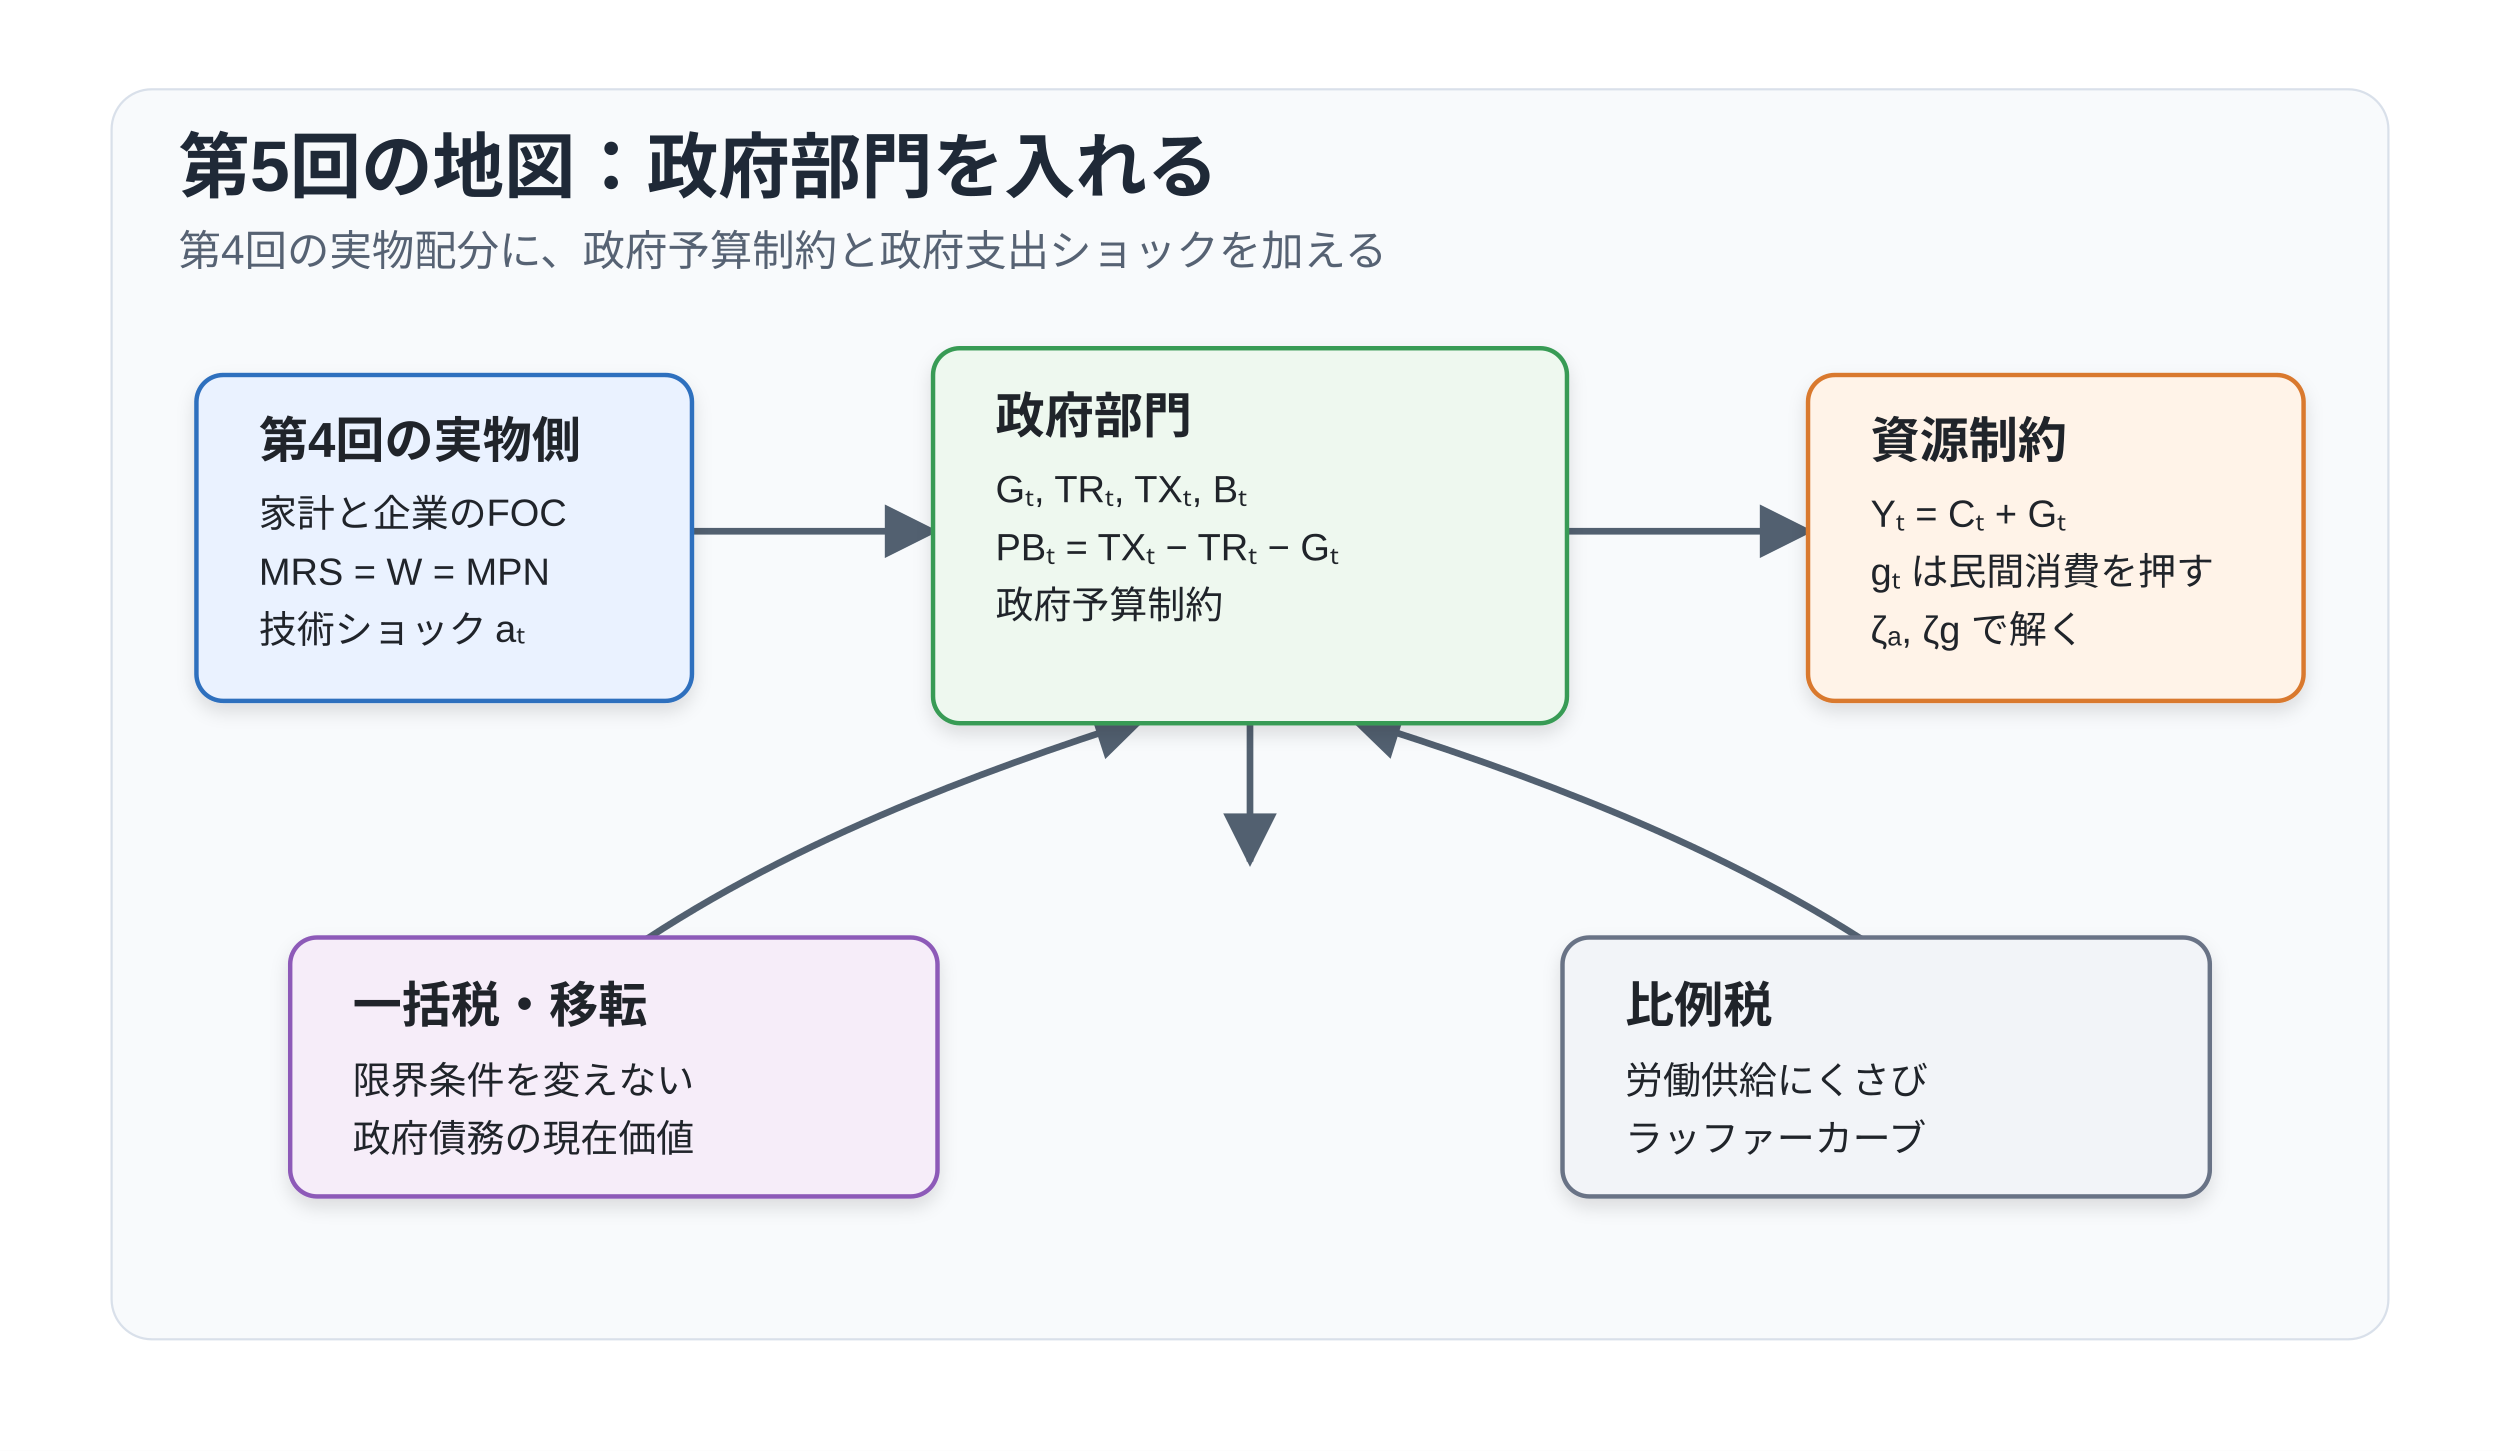
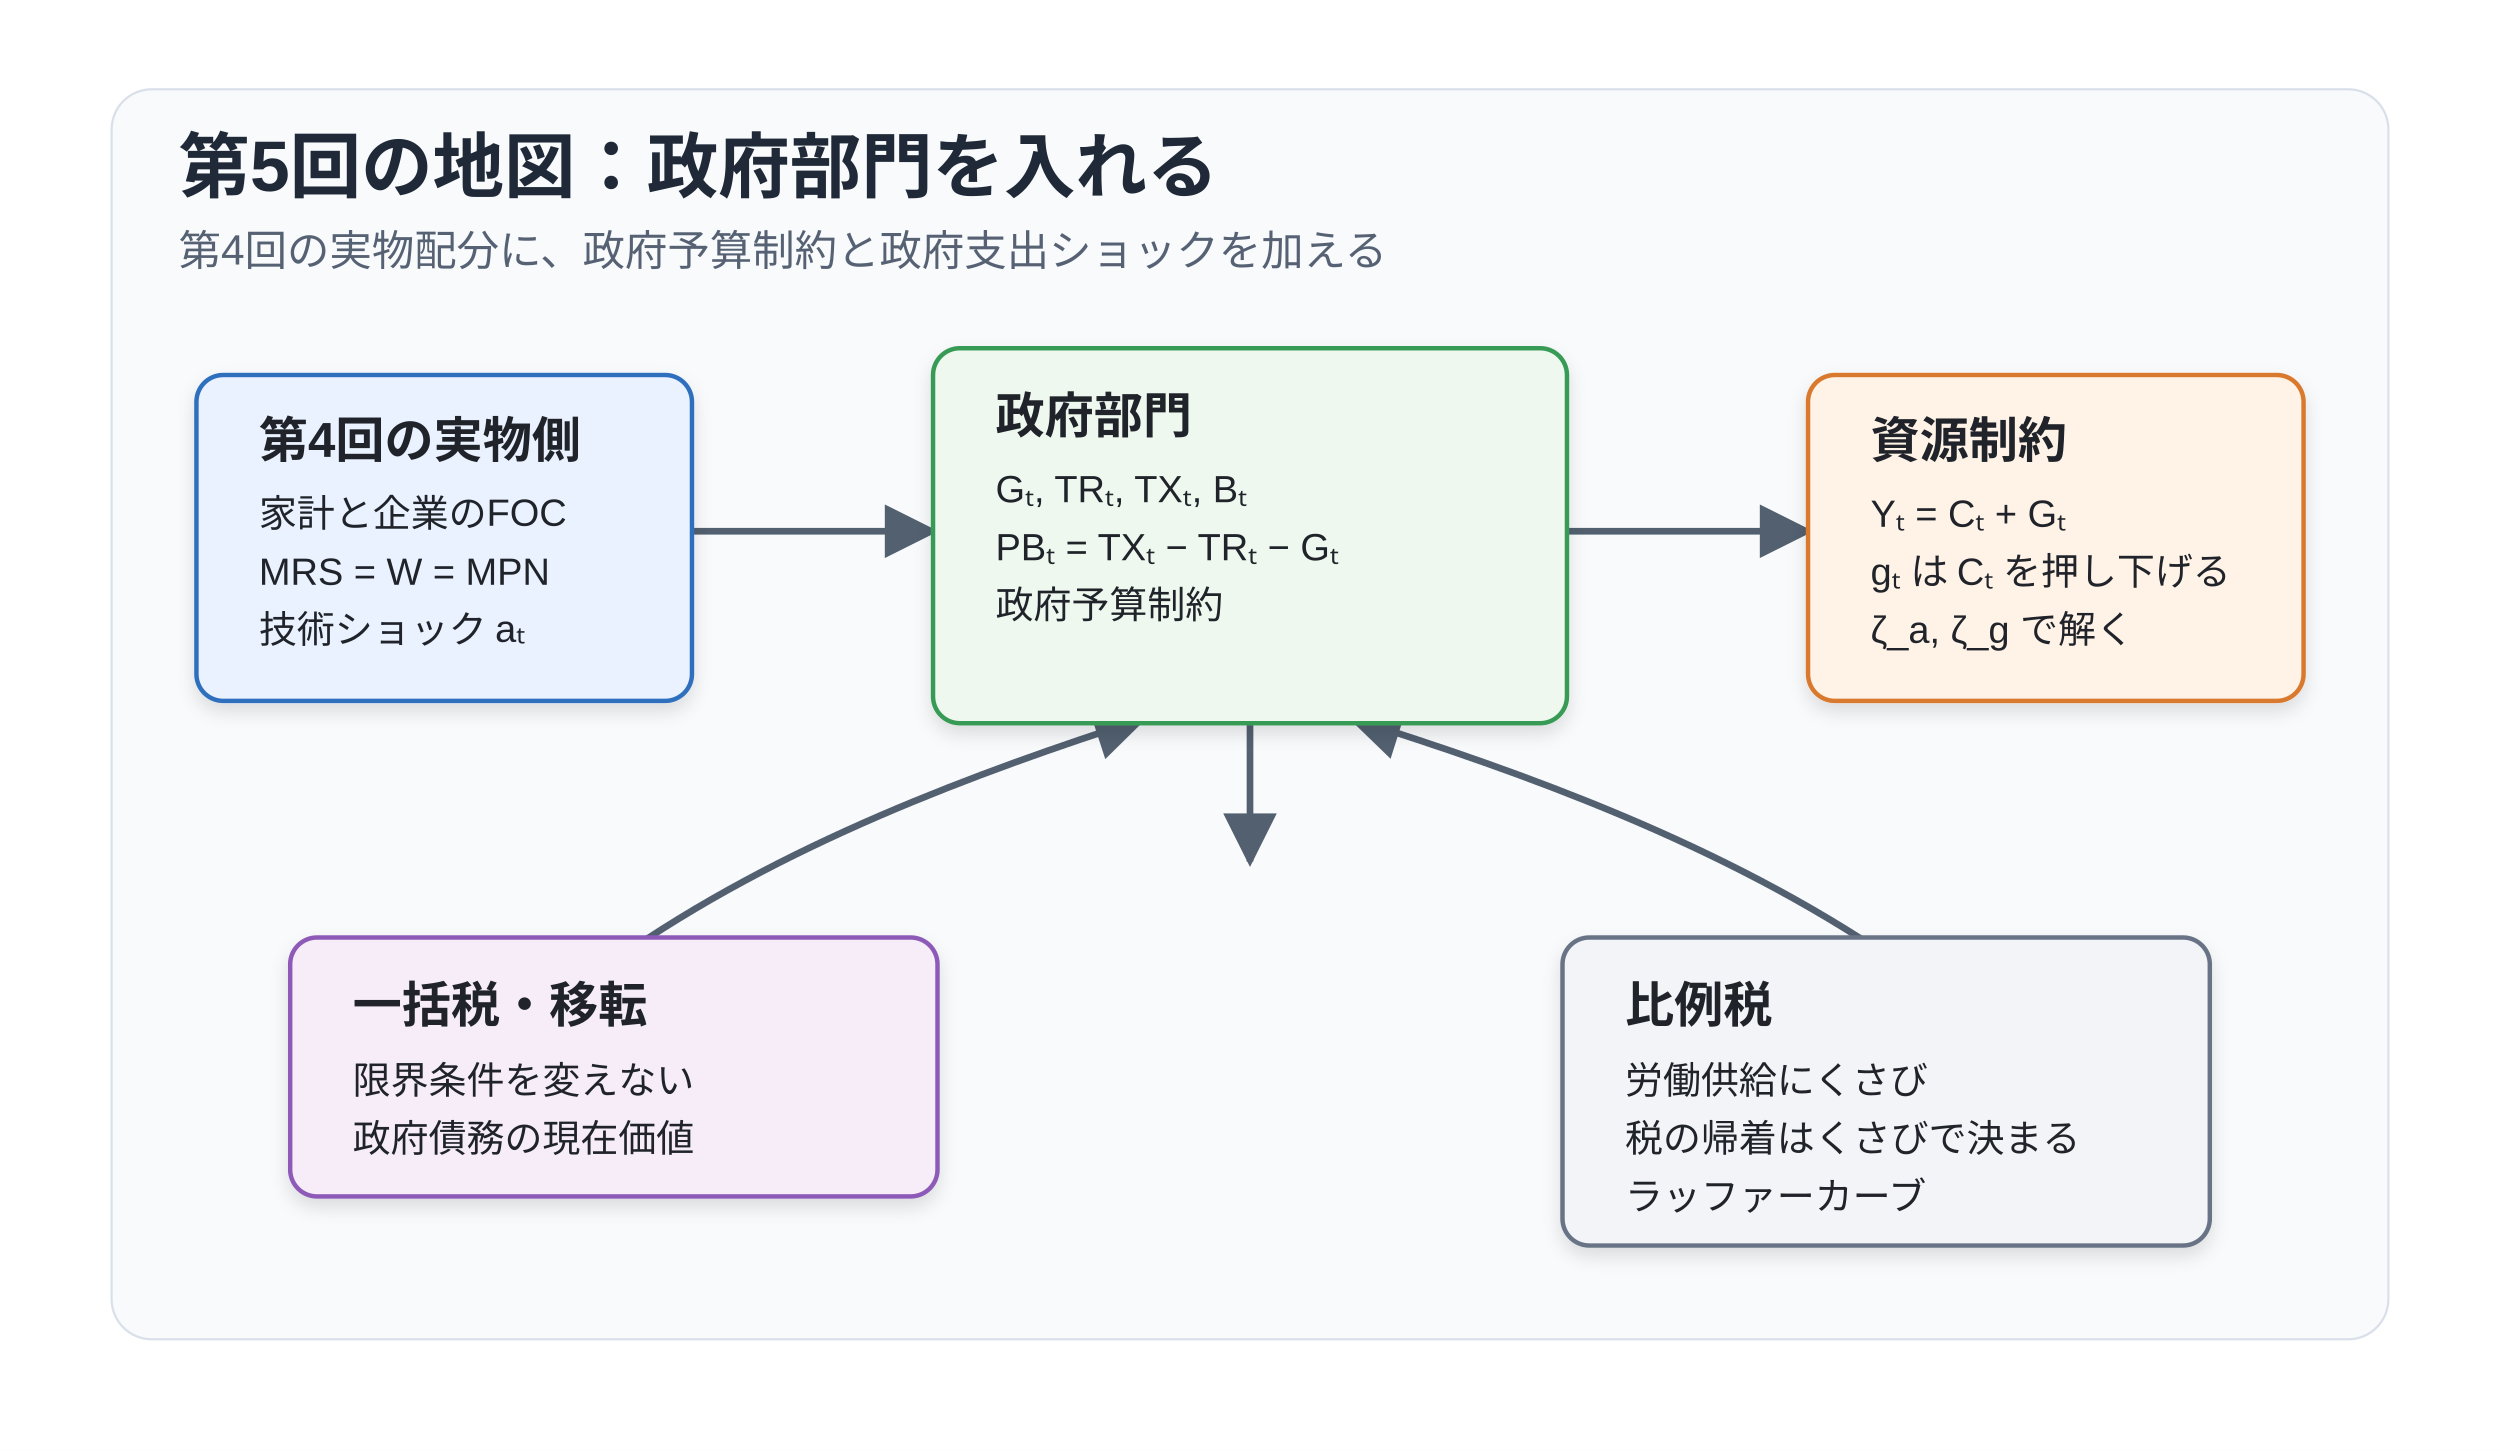
<svg xmlns="http://www.w3.org/2000/svg" width="1120" height="650" viewBox="0 0 1120 650" role="img" aria-labelledby="title desc">
  <defs>
    <marker id="arrow" viewBox="0 0 10 10" refX="9" refY="5" markerWidth="8" markerHeight="8" orient="auto">
      <path d="M 0 0 L 10 5 L 0 10 z" fill="#526070" />
    </marker>
    <filter id="shadow" x="-8%" y="-8%" width="116%" height="116%">
      <feDropShadow dx="0" dy="4" stdDeviation="4" flood-color="#000000" flood-opacity="0.12" />
    </filter>
  </defs>
  <rect width="1120" height="650" fill="#ffffff" />
  <rect x="50" y="40" width="1020" height="560" rx="18" fill="#f8fafc" stroke="#d9e0ea" />
  <g font-family="Arial, 'Hiragino Sans', 'Yu Gothic', sans-serif">
    <text x="80" y="86" font-size="32" font-weight="700" fill="#1f2937">第5回の地図：政府部門を入れる</text>
    <text x="80" y="119" font-size="19" fill="#566273">第4回の実物配分に、政府予算制約と政府支出ショックを加える</text>
  </g>
  <g stroke="#526070" stroke-width="3" fill="none" marker-end="url(#arrow)">
    <path d="M 310 238 L 418 238" />
    <path d="M 702 238 L 810 238" />
    <path d="M 560 306 L 560 386" />
    <path d="M 276 430 C 350 378 438 346 512 322" />
    <path d="M 848 430 C 772 378 682 346 606 322" />
  </g>
  <g font-family="Arial, 'Hiragino Sans', 'Yu Gothic', sans-serif" filter="url(#shadow)">
    <rect x="88" y="168" width="222" height="146" rx="12" fill="#eaf2ff" stroke="#2f6fbe" stroke-width="2" />
    <rect x="418" y="156" width="284" height="168" rx="12" fill="#eef8ef" stroke="#379b55" stroke-width="2" />
    <rect x="810" y="168" width="222" height="146" rx="12" fill="#fff3e8" stroke="#d9792f" stroke-width="2" />
    <rect x="130" y="420" width="290" height="116" rx="12" fill="#f6edf9" stroke="#8d5ab8" stroke-width="2" />
-     <rect x="700" y="420" width="290" height="116" rx="12" fill="#f2f4f8" stroke="#697386" stroke-width="2" />
+     <rect x="700" y="420" width="290" height="138" rx="12" fill="#f2f4f8" stroke="#697386" stroke-width="2" />
  </g>
  <g font-family="Arial, 'Hiragino Sans', 'Yu Gothic', sans-serif" fill="#20242a">
    <text x="116" y="205" font-size="22" font-weight="700">第4回の実物側</text>
    <text x="116" y="236" font-size="17">家計と企業のFOC</text>
    <text x="116" y="262" font-size="17">MRS = W = MPN</text>
    <text x="116" y="288" font-size="17">技術ショック aₜ</text>
    <text x="446" y="194" font-size="22" font-weight="700">政府部門</text>
    <text x="446" y="225" font-size="17">Gₜ, TRₜ, TXₜ, Bₜ</text>
    <text x="446" y="251" font-size="17">PBₜ = TXₜ − TRₜ − Gₜ</text>
    <text x="446" y="277" font-size="17">政府予算制約</text>
    <text x="838" y="205" font-size="22" font-weight="700">資源制約</text>
    <text x="838" y="236" font-size="17">Yₜ = Cₜ + Gₜ</text>
-     <text x="838" y="262" font-size="17">gₜ は民間消費を押す</text>
-     <text x="838" y="288" font-size="17">ζₐ, ζg で解く</text>
+     <text x="838" y="262" font-size="17">gₜ は Cₜ を押し下げる</text>
+     <text x="838" y="288" font-size="17">ζ_a, ζ_g で解く</text>
    <text x="158" y="458" font-size="22" font-weight="700">一括税・移転</text>
    <text x="158" y="490" font-size="17">限界条件を変えない</text>
    <text x="158" y="516" font-size="17">政府債務の現在価値</text>
    <text x="728" y="458" font-size="22" font-weight="700">比例税</text>
    <text x="728" y="490" font-size="17">労働供給にくさび</text>
-     <text x="728" y="516" font-size="17">ラッファーカーブ</text>
+     <text x="728" y="516" font-size="17">税の帰着はくさびで決まる</text>
+     <text x="728" y="542" font-size="17">ラッファーカーブ</text>
  </g>
</svg>
